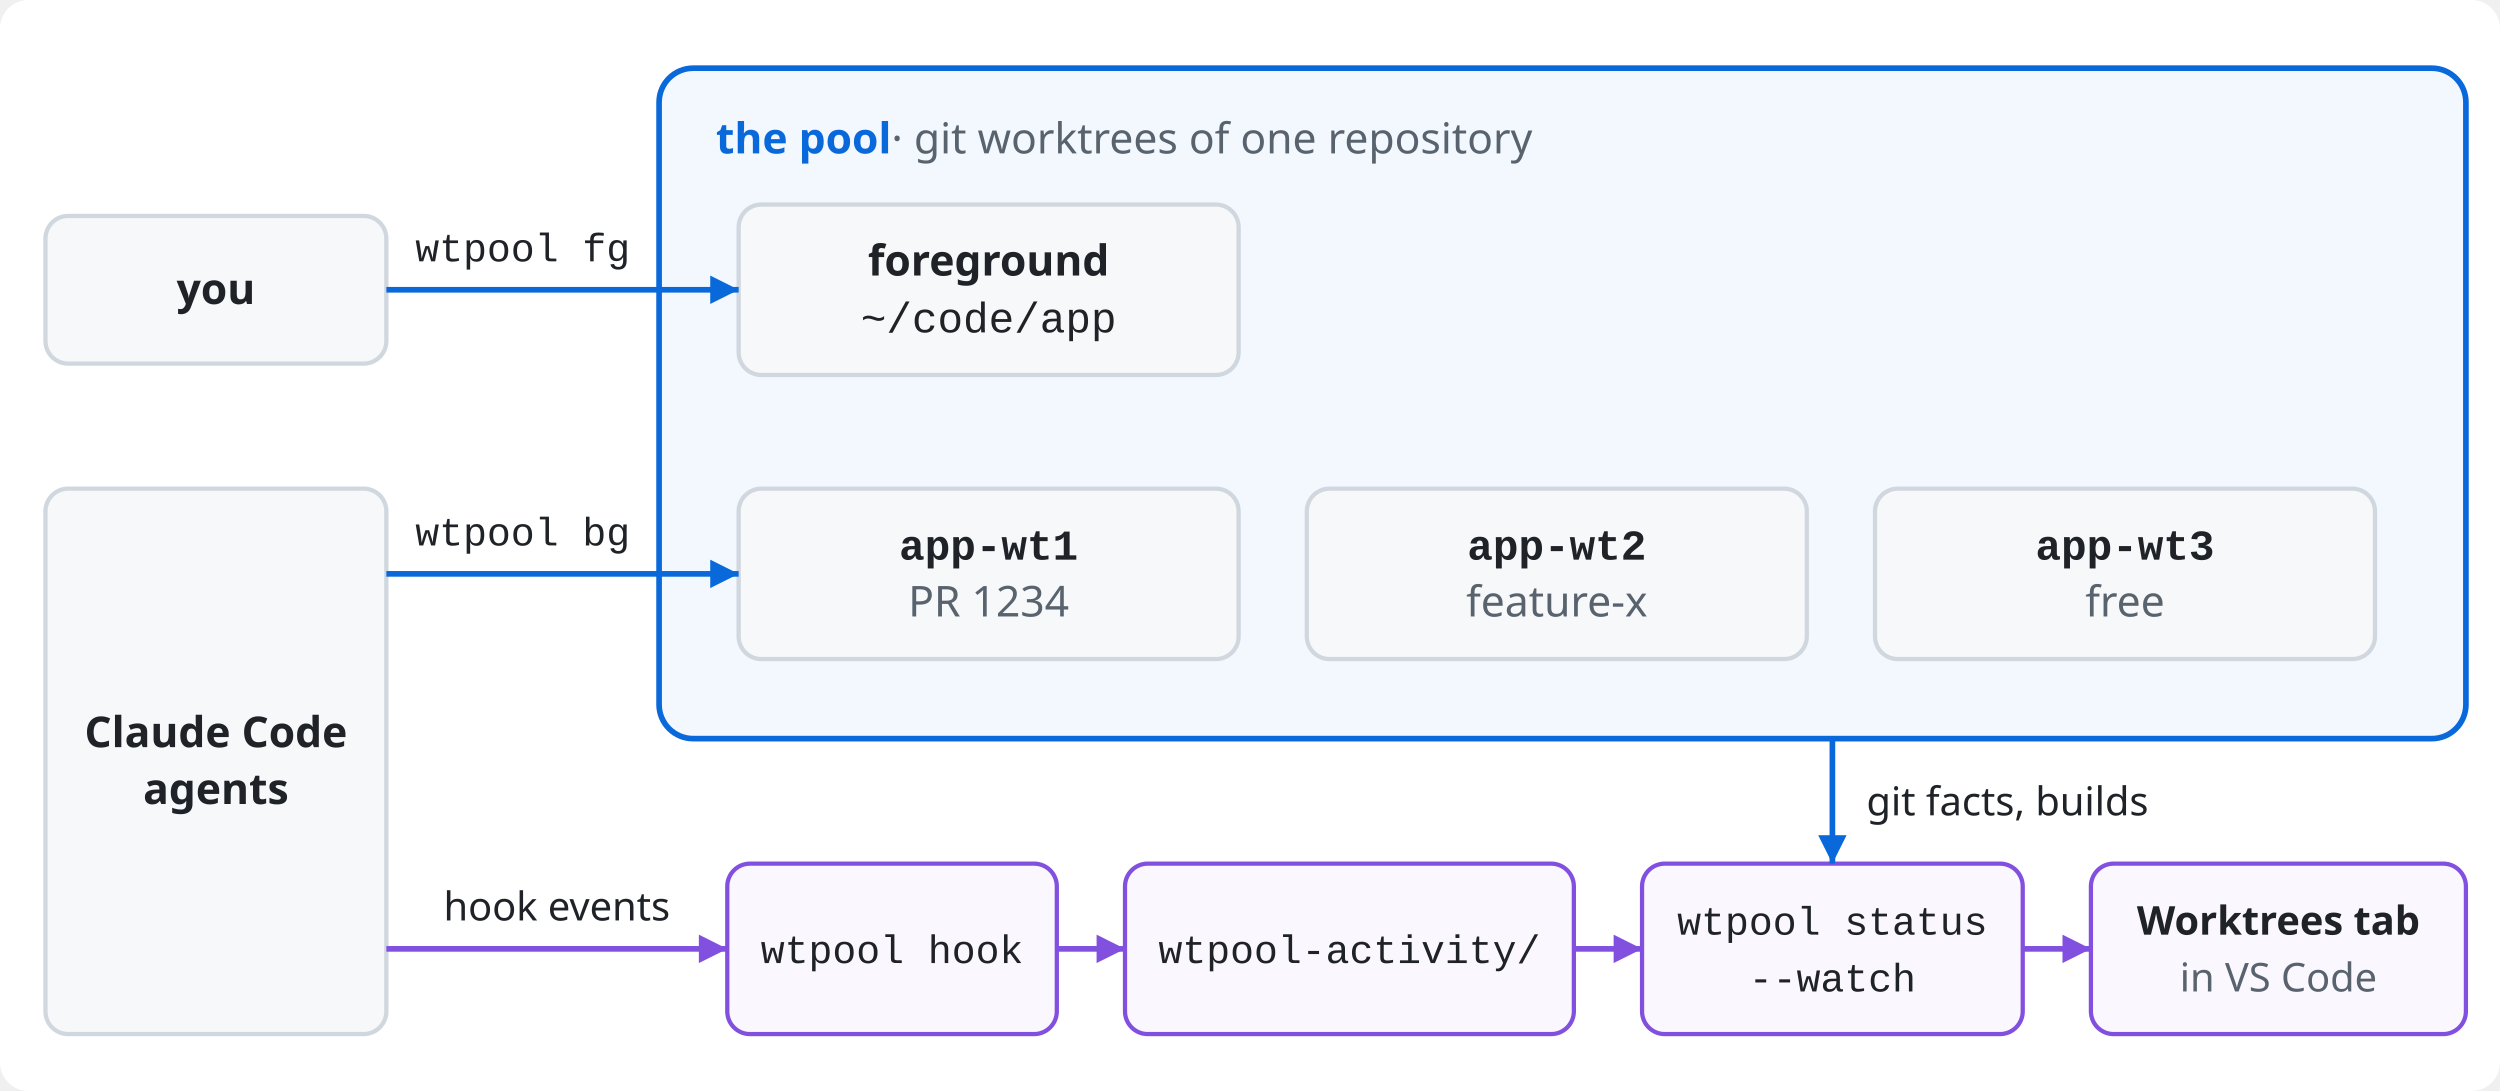
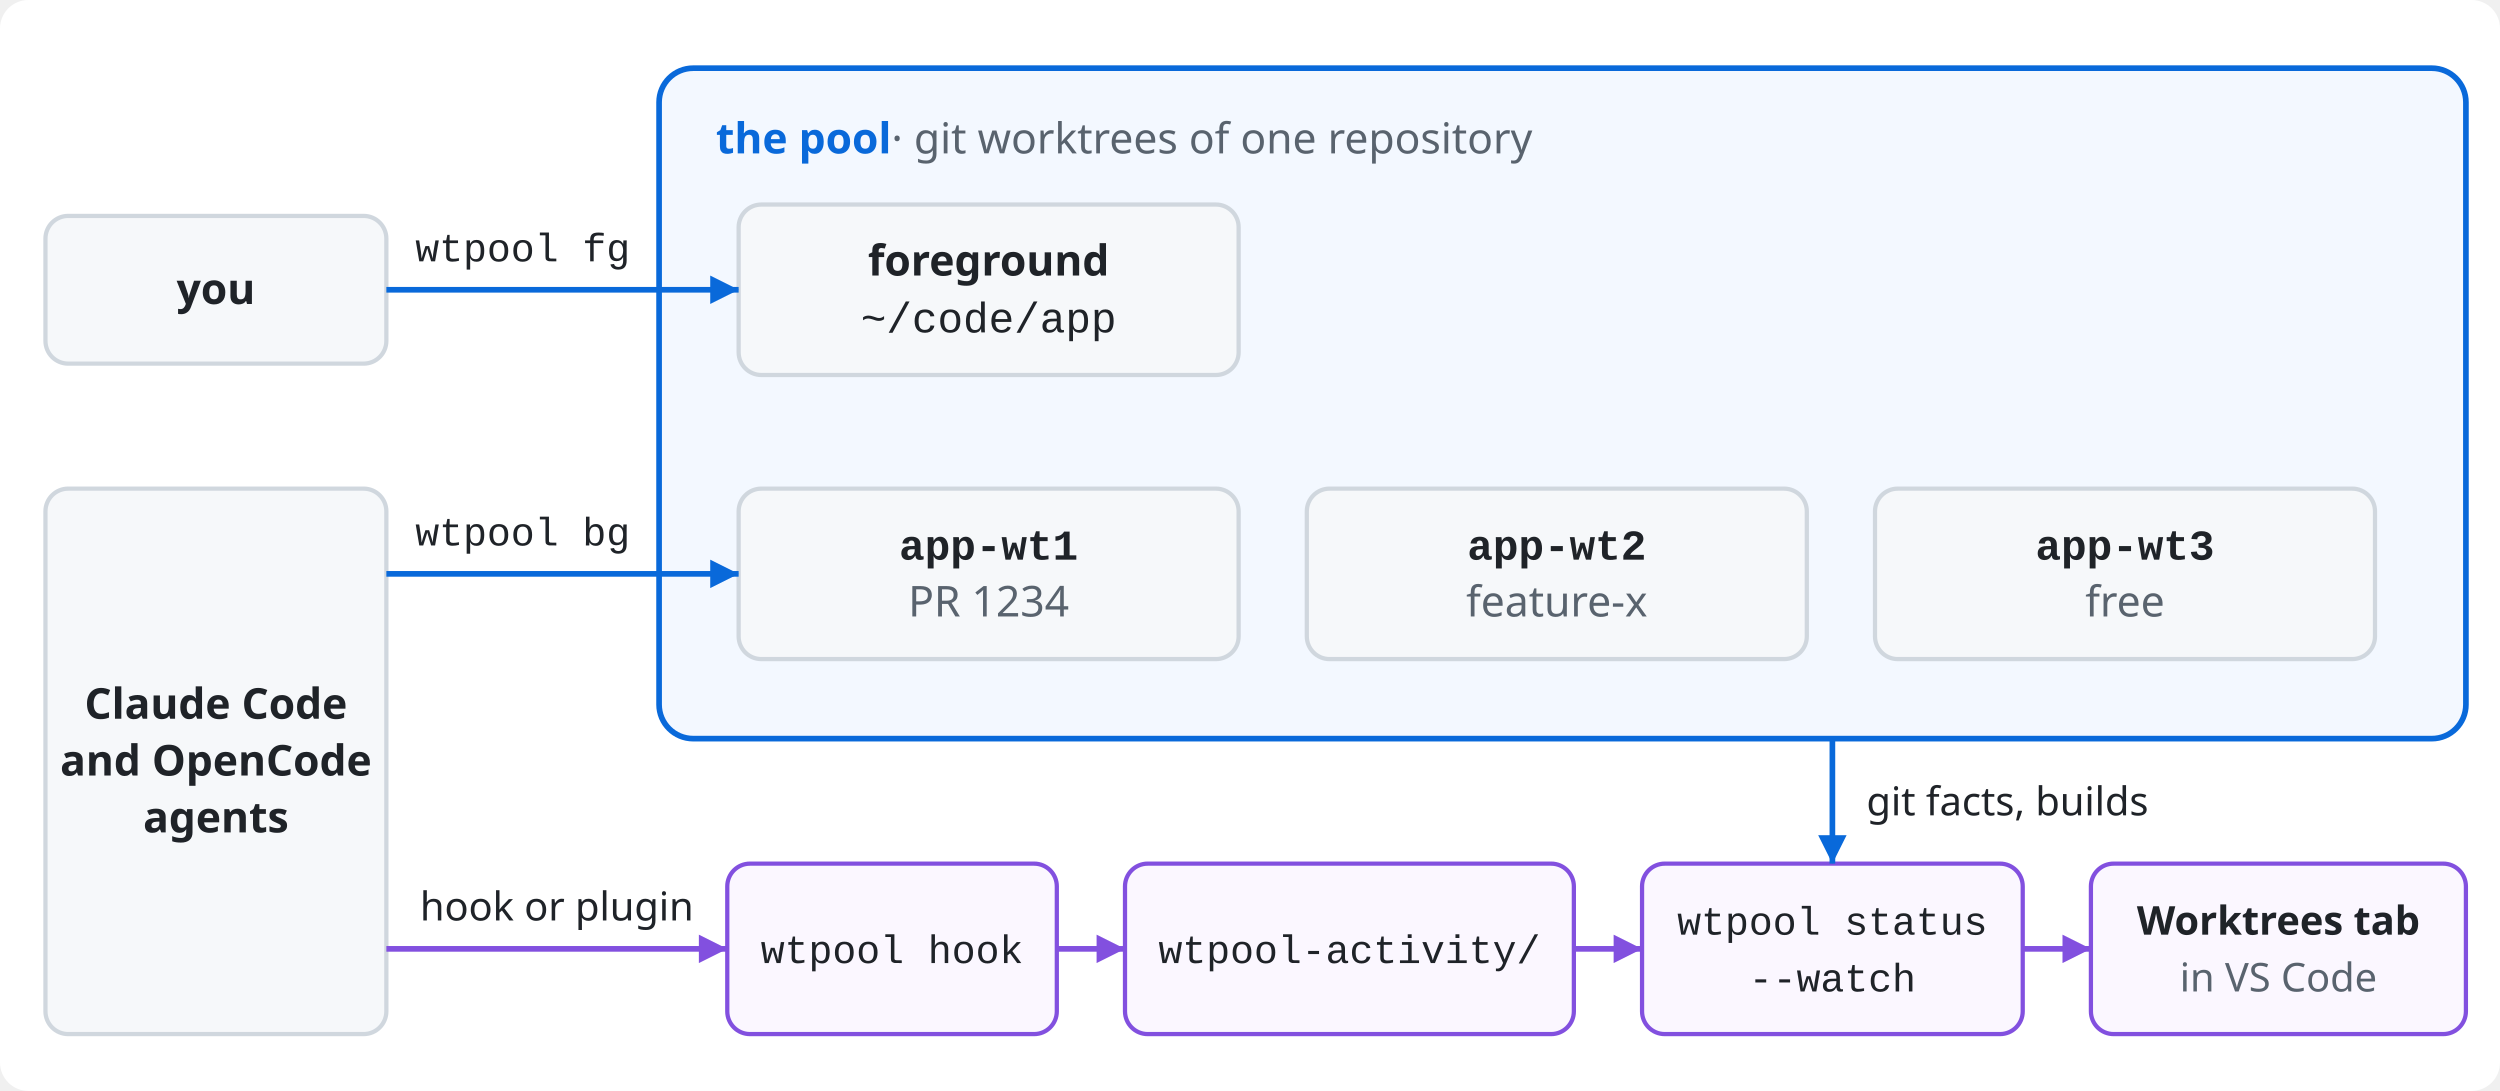
<svg xmlns="http://www.w3.org/2000/svg" width="880" height="384" viewBox="0 0 880 384" role="img" aria-labelledby="title">
  <defs>
    <marker id="pool" viewBox="0 0 10 10" refX="10" refY="5" markerWidth="10" markerHeight="10" markerUnits="userSpaceOnUse" orient="auto">
      <path d="M0,0 L10,5 L0,10 z" fill="#0969da" />
    </marker>
    <marker id="act" viewBox="0 0 10 10" refX="10" refY="5" markerWidth="10" markerHeight="10" markerUnits="userSpaceOnUse" orient="auto">
      <path d="M0,0 L10,5 L0,10 z" fill="#8250df" />
    </marker>
  </defs>
  <rect width="880" height="384" rx="10" fill="#ffffff" />
  <rect x="232" y="24" width="636" height="236" rx="12" fill="#f3f8ff" stroke="#0969da" stroke-width="2" />
  <text x="252" y="54" font-family="-apple-system, BlinkMacSystemFont, 'Segoe UI', 'Noto Sans', Helvetica, Arial, sans-serif" font-size="15" font-weight="600" fill="#0969da">the pool<tspan font-weight="400" fill="#59636e">  ·  git worktrees of one repository</tspan>
  </text>
  <rect x="16" y="76" width="120" height="52" rx="8" fill="#f6f8fa" stroke="#d0d7de" stroke-width="1.5" />
  <text x="76.0" y="107.0" text-anchor="middle" font-family="-apple-system, BlinkMacSystemFont, 'Segoe UI', 'Noto Sans', Helvetica, Arial, sans-serif" font-size="15" font-weight="600" fill="#1f2328">you</text>
  <rect x="260" y="72" width="176" height="60" rx="8" fill="#f6f8fa" stroke="#d0d7de" stroke-width="1.5" />
  <text x="348.0" y="97.0" text-anchor="middle" font-family="-apple-system, BlinkMacSystemFont, 'Segoe UI', 'Noto Sans', Helvetica, Arial, sans-serif" font-size="15" font-weight="600" fill="#1f2328">foreground</text>
  <text x="348.0" y="117.0" text-anchor="middle" font-family="ui-monospace, SFMono-Regular, 'SF Mono', Menlo, Consolas, 'Liberation Mono', monospace" font-size="15" font-weight="400" fill="#1f2328">~/code/app</text>
  <rect x="260" y="172" width="176" height="60" rx="8" fill="#f6f8fa" stroke="#d0d7de" stroke-width="1.5" />
  <text x="348.0" y="197.0" text-anchor="middle" font-family="ui-monospace, SFMono-Regular, 'SF Mono', Menlo, Consolas, 'Liberation Mono', monospace" font-size="15" font-weight="600" fill="#1f2328">app-wt1</text>
  <text x="348.0" y="217.0" text-anchor="middle" font-family="-apple-system, BlinkMacSystemFont, 'Segoe UI', 'Noto Sans', Helvetica, Arial, sans-serif" font-size="15" font-weight="400" fill="#59636e">PR 1234</text>
  <rect x="460" y="172" width="176" height="60" rx="8" fill="#f6f8fa" stroke="#d0d7de" stroke-width="1.5" />
  <text x="548.0" y="197.0" text-anchor="middle" font-family="ui-monospace, SFMono-Regular, 'SF Mono', Menlo, Consolas, 'Liberation Mono', monospace" font-size="15" font-weight="600" fill="#1f2328">app-wt2</text>
  <text x="548.0" y="217.0" text-anchor="middle" font-family="-apple-system, BlinkMacSystemFont, 'Segoe UI', 'Noto Sans', Helvetica, Arial, sans-serif" font-size="15" font-weight="400" fill="#59636e">feature-x</text>
  <rect x="660" y="172" width="176" height="60" rx="8" fill="#f6f8fa" stroke="#d0d7de" stroke-width="1.5" />
  <text x="748.0" y="197.0" text-anchor="middle" font-family="ui-monospace, SFMono-Regular, 'SF Mono', Menlo, Consolas, 'Liberation Mono', monospace" font-size="15" font-weight="600" fill="#1f2328">app-wt3</text>
  <text x="748.0" y="217.0" text-anchor="middle" font-family="-apple-system, BlinkMacSystemFont, 'Segoe UI', 'Noto Sans', Helvetica, Arial, sans-serif" font-size="15" font-weight="400" fill="#59636e">free</text>
  <line x1="136" y1="102" x2="260" y2="102" stroke="#0969da" stroke-width="2" marker-end="url(#pool)" />
  <text x="184" y="92" text-anchor="middle" font-family="ui-monospace, SFMono-Regular, 'SF Mono', Menlo, Consolas, 'Liberation Mono', monospace" font-size="14" fill="#1f2328">wtpool fg</text>
  <rect x="16" y="172" width="120" height="192" rx="8" fill="#f6f8fa" stroke="#d0d7de" stroke-width="1.5" />
-   <text x="76.0" y="263.0" text-anchor="middle" font-family="-apple-system, BlinkMacSystemFont, 'Segoe UI', 'Noto Sans', Helvetica, Arial, sans-serif" font-size="15" font-weight="600" fill="#1f2328">Claude Code</text>
-   <text x="76.0" y="283.0" text-anchor="middle" font-family="-apple-system, BlinkMacSystemFont, 'Segoe UI', 'Noto Sans', Helvetica, Arial, sans-serif" font-size="15" font-weight="600" fill="#1f2328">agents</text>
+   <text x="76.0" y="253.0" text-anchor="middle" font-family="-apple-system, BlinkMacSystemFont, 'Segoe UI', 'Noto Sans', Helvetica, Arial, sans-serif" font-size="15" font-weight="600" fill="#1f2328">Claude Code</text>
+   <text x="76.0" y="273.0" text-anchor="middle" font-family="-apple-system, BlinkMacSystemFont, 'Segoe UI', 'Noto Sans', Helvetica, Arial, sans-serif" font-size="15" font-weight="600" fill="#1f2328">and OpenCode</text>
+   <text x="76.0" y="293.0" text-anchor="middle" font-family="-apple-system, BlinkMacSystemFont, 'Segoe UI', 'Noto Sans', Helvetica, Arial, sans-serif" font-size="15" font-weight="600" fill="#1f2328">agents</text>
  <line x1="136" y1="202" x2="260" y2="202" stroke="#0969da" stroke-width="2" marker-end="url(#pool)" />
  <text x="184" y="192" text-anchor="middle" font-family="ui-monospace, SFMono-Regular, 'SF Mono', Menlo, Consolas, 'Liberation Mono', monospace" font-size="14" fill="#1f2328">wtpool bg</text>
  <rect x="256" y="304" width="116" height="60" rx="8" fill="#fbf7ff" stroke="#8250df" stroke-width="1.5" />
  <text x="314.0" y="339.0" text-anchor="middle" font-family="ui-monospace, SFMono-Regular, 'SF Mono', Menlo, Consolas, 'Liberation Mono', monospace" font-size="14" font-weight="400" fill="#1f2328">wtpool hook</text>
  <rect x="396" y="304" width="158" height="60" rx="8" fill="#fbf7ff" stroke="#8250df" stroke-width="1.5" />
  <text x="475.0" y="339.0" text-anchor="middle" font-family="ui-monospace, SFMono-Regular, 'SF Mono', Menlo, Consolas, 'Liberation Mono', monospace" font-size="14" font-weight="400" fill="#1f2328">wtpool-activity/</text>
  <rect x="578" y="304" width="134" height="60" rx="8" fill="#fbf7ff" stroke="#8250df" stroke-width="1.5" />
  <text x="645.0" y="329.0" text-anchor="middle" font-family="ui-monospace, SFMono-Regular, 'SF Mono', Menlo, Consolas, 'Liberation Mono', monospace" font-size="14" font-weight="400" fill="#1f2328">wtpool status</text>
  <text x="645.0" y="349.0" text-anchor="middle" font-family="ui-monospace, SFMono-Regular, 'SF Mono', Menlo, Consolas, 'Liberation Mono', monospace" font-size="14" font-weight="400" fill="#1f2328">--watch</text>
  <rect x="736" y="304" width="132" height="60" rx="8" fill="#fbf7ff" stroke="#8250df" stroke-width="1.5" />
  <text x="802.0" y="329.0" text-anchor="middle" font-family="-apple-system, BlinkMacSystemFont, 'Segoe UI', 'Noto Sans', Helvetica, Arial, sans-serif" font-size="14" font-weight="600" fill="#1f2328">Worktrees tab</text>
  <text x="802.0" y="349.0" text-anchor="middle" font-family="-apple-system, BlinkMacSystemFont, 'Segoe UI', 'Noto Sans', Helvetica, Arial, sans-serif" font-size="14" font-weight="400" fill="#59636e">in VS Code</text>
  <line x1="136" y1="334.0" x2="256" y2="334.0" stroke="#8250df" stroke-width="2" marker-end="url(#act)" />
-   <text x="196" y="324.0" text-anchor="middle" font-family="-apple-system, BlinkMacSystemFont, 'Segoe UI', 'Noto Sans', Helvetica, Arial, sans-serif" font-size="14" fill="#1f2328">hook events</text>
+   <text x="196" y="324.0" text-anchor="middle" font-family="-apple-system, BlinkMacSystemFont, 'Segoe UI', 'Noto Sans', Helvetica, Arial, sans-serif" font-size="14" fill="#1f2328">hook or plugin</text>
  <line x1="372" y1="334.0" x2="396" y2="334.0" stroke="#8250df" stroke-width="2" marker-end="url(#act)" />
  <line x1="554" y1="334.0" x2="578" y2="334.0" stroke="#8250df" stroke-width="2" marker-end="url(#act)" />
  <line x1="712" y1="334.0" x2="736" y2="334.0" stroke="#8250df" stroke-width="2" marker-end="url(#act)" />
  <line x1="645" y1="260" x2="645" y2="304" stroke="#0969da" stroke-width="2" marker-end="url(#pool)" />
  <text x="657" y="287" text-anchor="start" font-family="-apple-system, BlinkMacSystemFont, 'Segoe UI', 'Noto Sans', Helvetica, Arial, sans-serif" font-size="14" fill="#1f2328">git facts, builds</text>
</svg>
